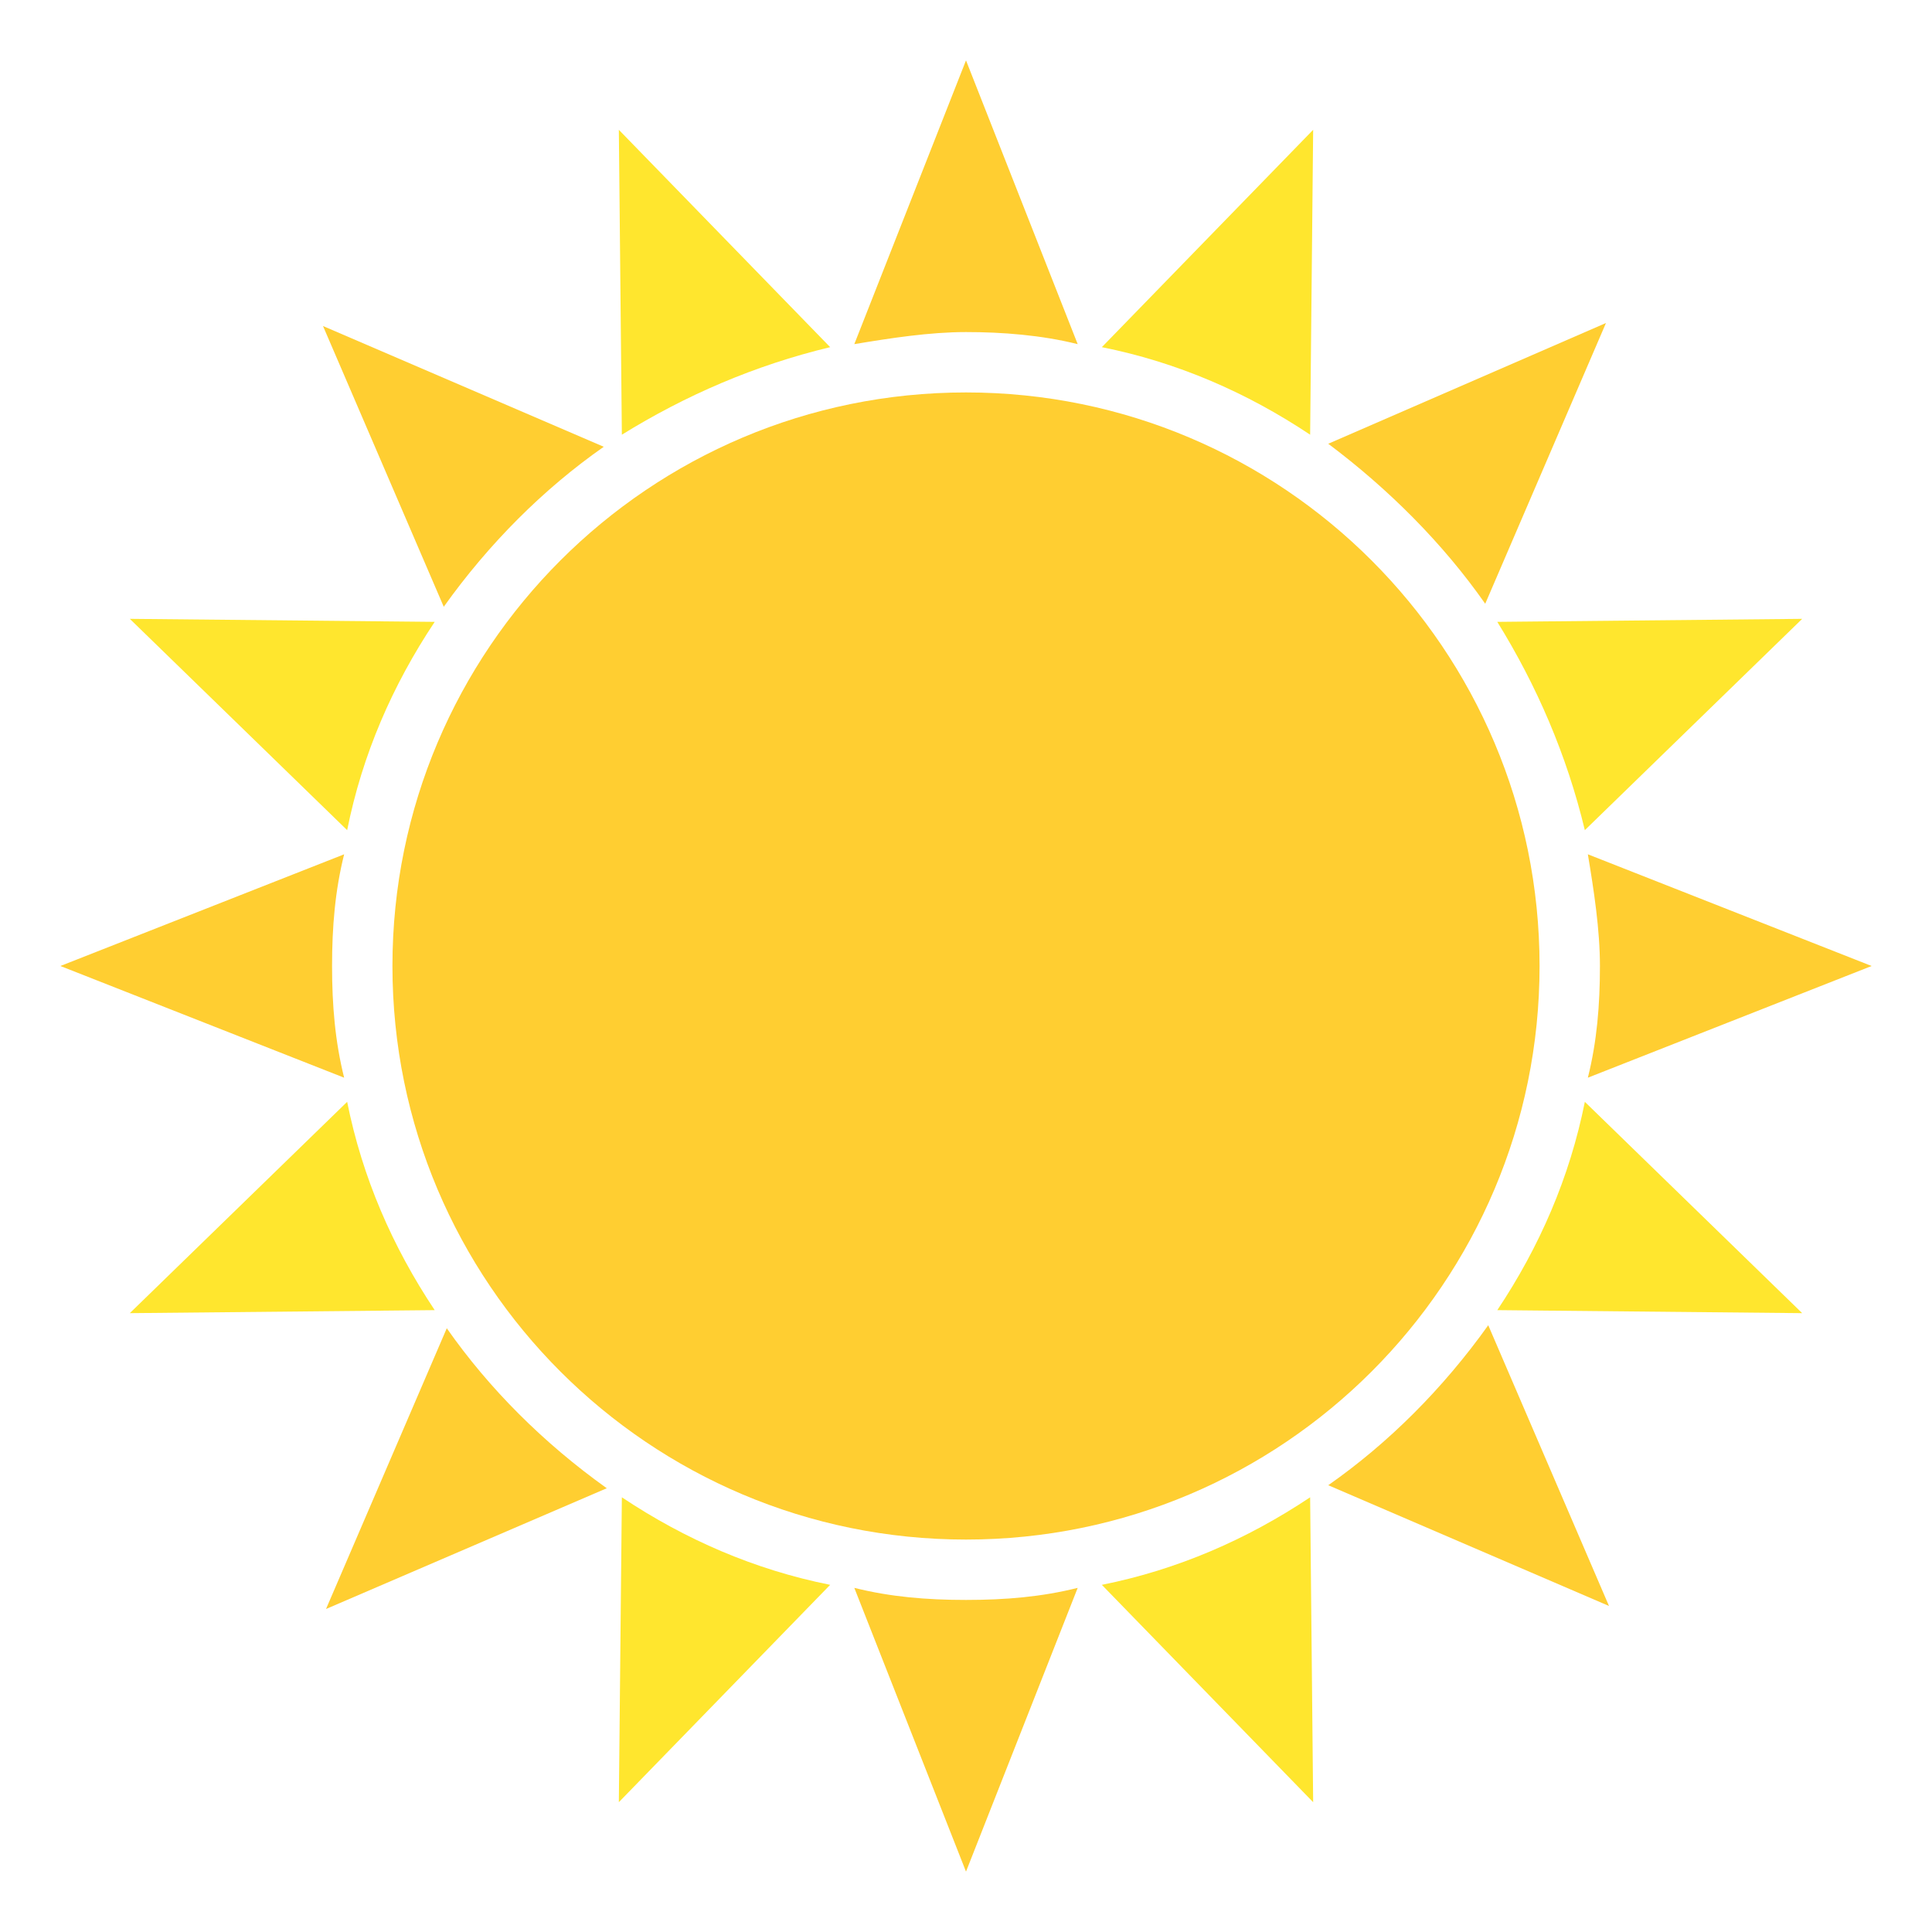
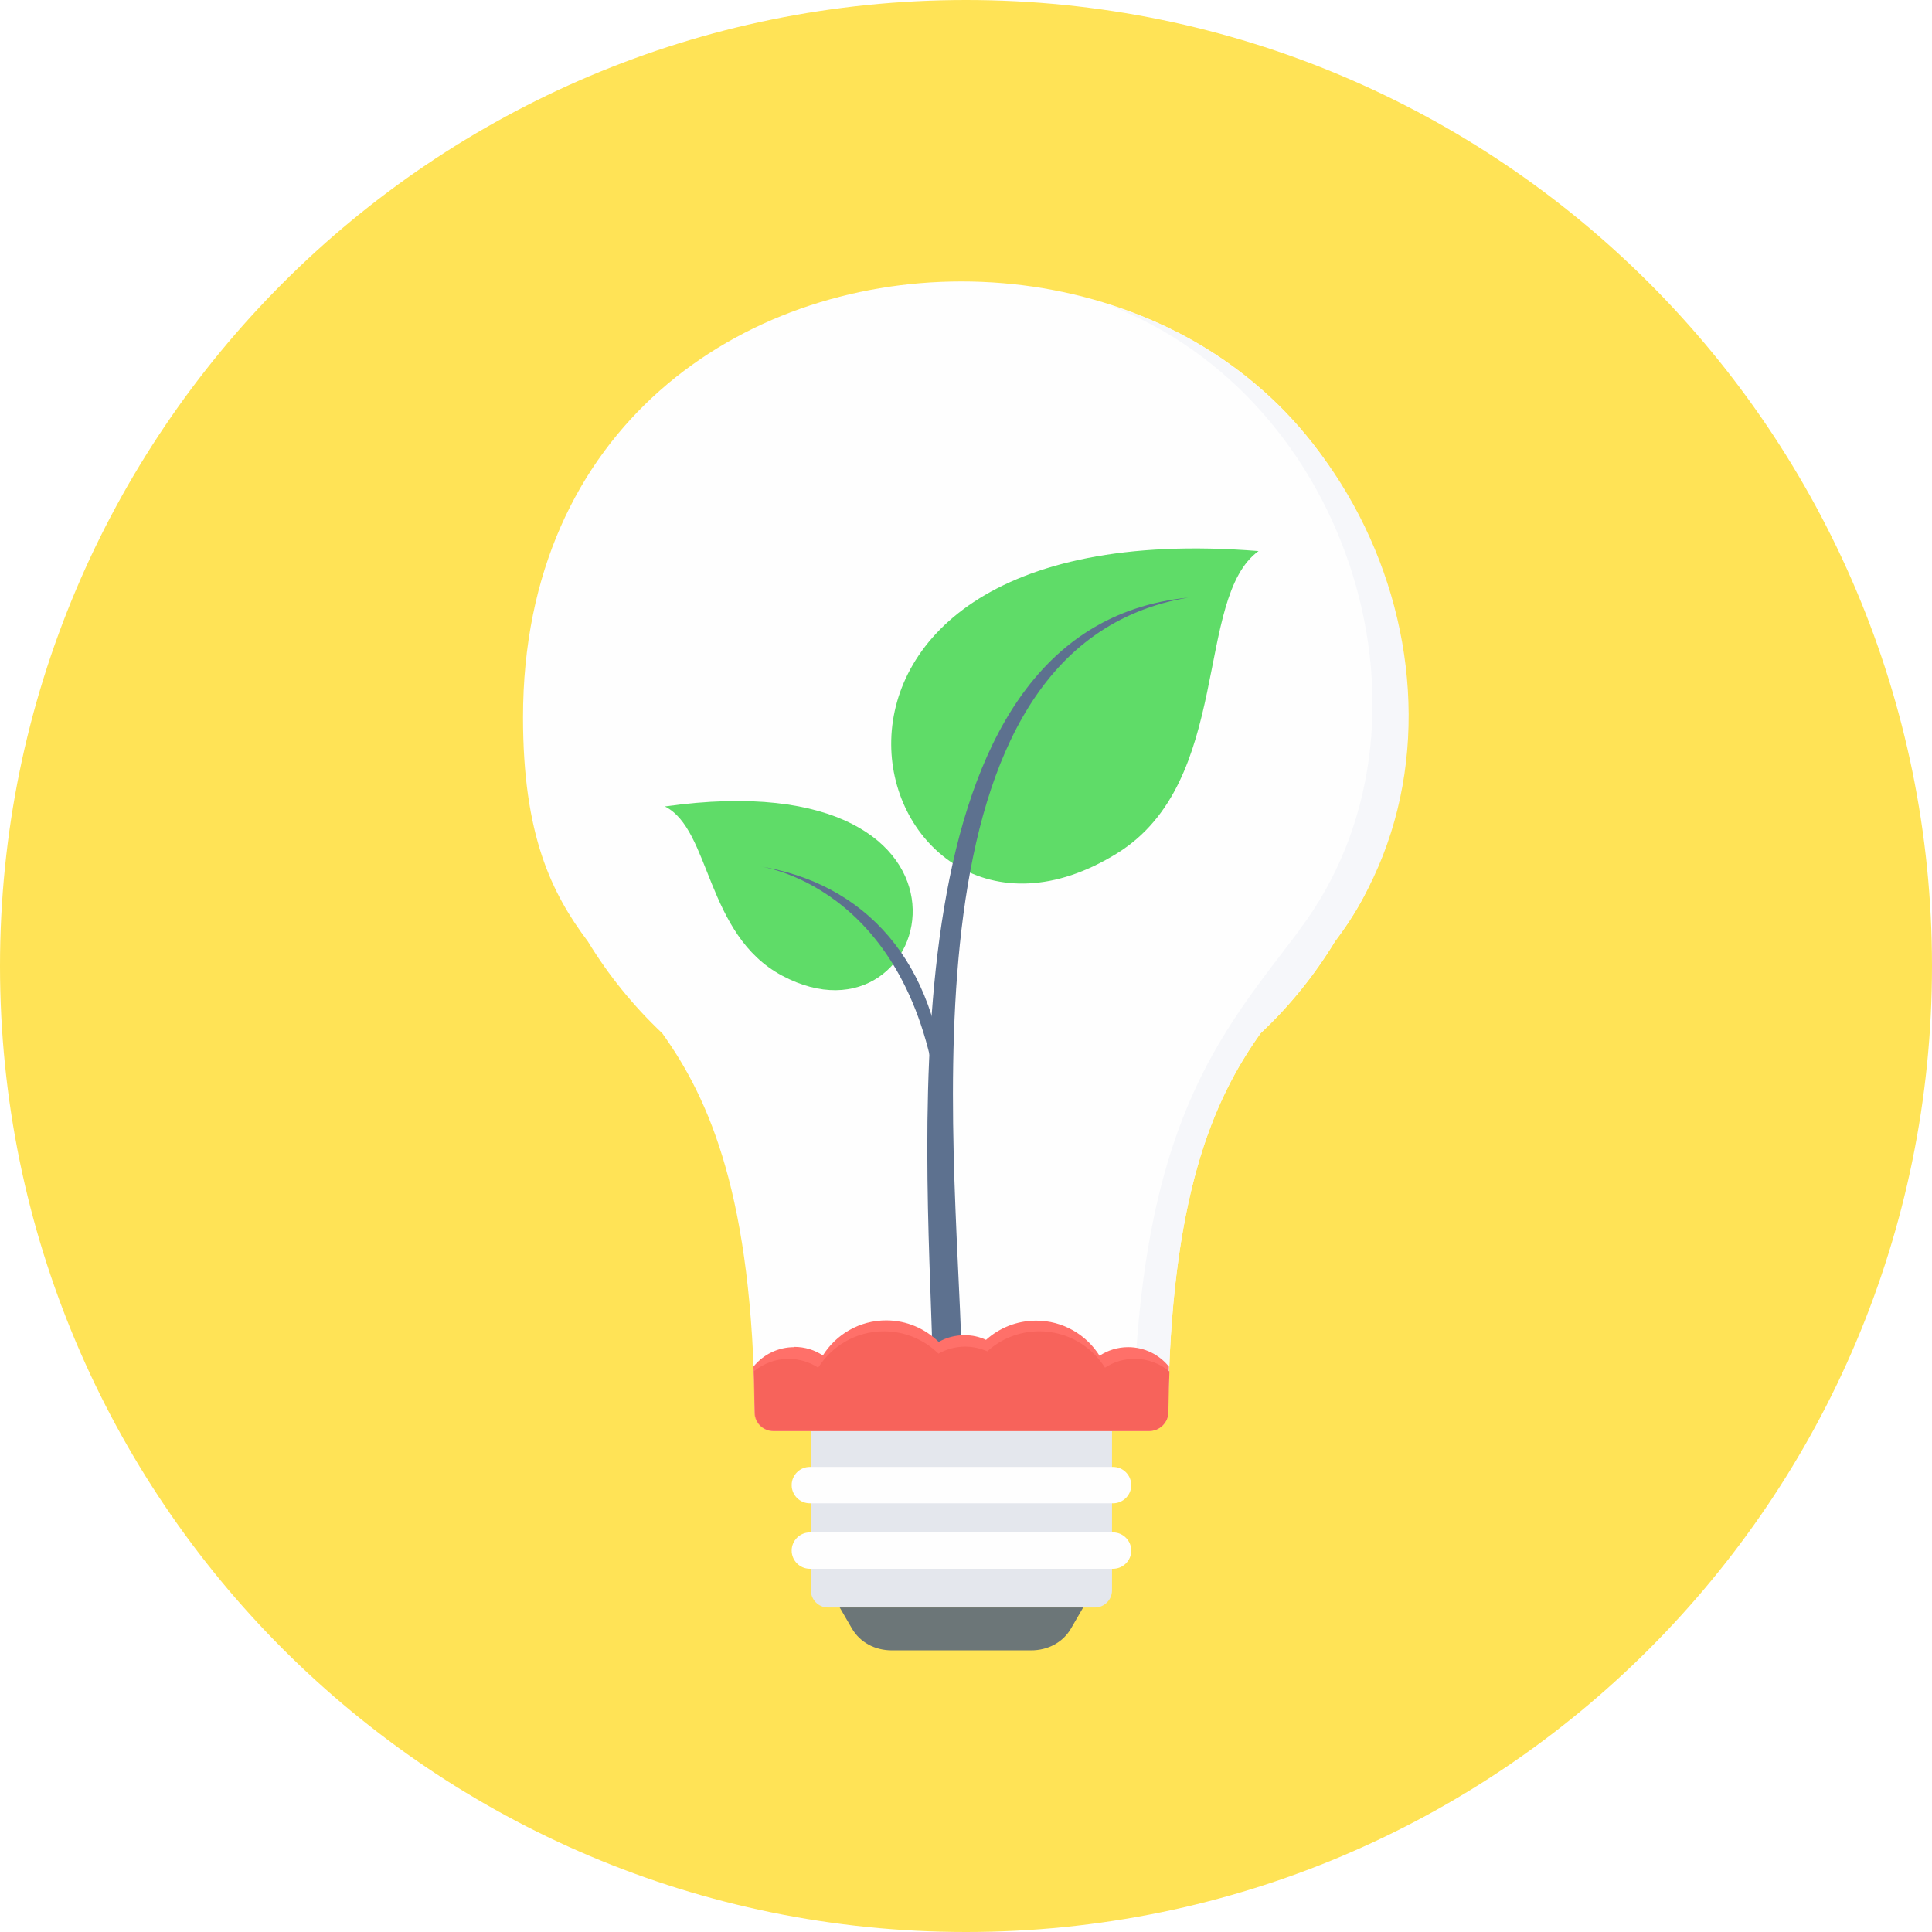
- <svg xmlns="http://www.w3.org/2000/svg" width="800px" height="800px" viewBox="0 0 64 64" aria-hidden="true" role="img" class="iconify iconify--emojione" preserveAspectRatio="xMidYMid meet">
-   <g fill="#ffe62e">
-     <path d="M20.5 59.7l7-7.2c-2.5-.5-4.8-1.5-6.9-2.9l-.1 10.1">
- 
- </path>
-     <path d="M43.5 4.3l-7 7.2c2.5.5 4.8 1.5 6.9 2.9l.1-10.1">
- 
- </path>
-     <path d="M4.3 43.5l10.1-.1C13 41.3 12 39 11.5 36.5l-7.2 7">
- 
- </path>
-     <path d="M59.7 20.5l-10.1.1c1.3 2.1 2.3 4.4 2.9 6.9l7.2-7">
- 
- </path>
-     <path d="M4.3 20.5l7.2 7c.5-2.5 1.5-4.8 2.9-6.9l-10.1-.1">
- 
- </path>
-     <path d="M59.7 43.5l-7.2-7c-.5 2.5-1.5 4.8-2.9 6.9l10.1.1">
- 
- </path>
-     <path d="M20.5 4.3l.1 10.1c2.1-1.3 4.4-2.3 6.9-2.9l-7-7.2">
- 
- </path>
-     <path d="M43.5 59.7l-.1-10.1C41.3 51 39 52 36.5 52.5l7 7.2">
- 
- </path>
-   </g>
-   <g fill="#ffce31">
-     <path d="M14.8 44l-4 9.3l9.3-4C18 47.8 16.2 46 14.8 44">
- 
- </path>
-     <path d="M49.2 20l4-9.3l-9.2 4c2 1.5 3.8 3.3 5.2 5.3">
- 
- </path>
-     <path d="M11.4 28.3L2 32l9.4 3.7c-.3-1.2-.4-2.4-.4-3.7s.1-2.5.4-3.7">
- 
- </path>
-     <path d="M52.6 35.7L62 32l-9.4-3.7c.2 1.2.4 2.5.4 3.7c0 1.3-.1 2.5-.4 3.7">
- 
- </path>
-     <path d="M20 14.8l-9.3-4l4 9.3c1.5-2.1 3.3-3.9 5.3-5.3">
- 
- </path>
-     <path d="M44 49.2l9.3 4l-4-9.3C47.8 46 46 47.8 44 49.2">
- 
- </path>
-     <path d="M35.7 11.4L32 2l-3.7 9.4c1.2-.2 2.5-.4 3.7-.4s2.5.1 3.7.4">
- 
- </path>
-     <path d="M28.3 52.6L32 62l3.7-9.4c-1.2.3-2.4.4-3.7.4s-2.5-.1-3.7-.4">
- 
- </path>
-     <circle cx="32" cy="32" r="19">
- 
- </circle>
-   </g>
+ <svg xmlns="http://www.w3.org/2000/svg" height="800px" width="800px" version="1.1" id="Layer_1" viewBox="0 0 512 512" xml:space="preserve">
+   <circle style="fill:#FFE356;" cx="256" cy="256" r="256" />
+   <path style="fill:#FEFEFE;" d="M370.987,190.107c0,31.053-7.436,46.545-17.214,59.421c-5.439,8.951-12.049,17.145-19.692,24.306  c-12.669,17.764-23.961,43.585-24.512,100.389c0,2.754-2.272,4.957-4.957,4.957h-99.632c-2.754,0-4.958-2.203-4.958-4.957  c-0.62-56.874-11.843-82.694-24.512-100.389c-7.574-7.161-14.253-15.354-19.692-24.306c-9.708-12.876-17.214-28.299-17.214-59.421  C138.604,36.08,370.987,36.08,370.987,190.107z" />
+   <path style="fill:#E4E7ED;" d="M214.894,379.18h79.802v42.277c0,2.548-2.066,4.544-4.544,4.544h-70.713  c-2.548,0-4.544-2.066-4.544-4.544V379.18z" />
+   <path style="fill:#FEFEFE;" d="M214.619,388.751h80.353c2.685,0,4.82,2.203,4.82,4.82l0,0c0,2.685-2.203,4.82-4.82,4.82h-80.353  c-2.685,0-4.82-2.203-4.82-4.82l0,0C209.799,390.885,212.002,388.751,214.619,388.751z" />
+   <path style="fill:#6C7678;" d="M222.537,426.001h64.516l-3.236,5.577c-2.134,3.649-6.059,5.784-10.604,5.784h-36.837  c-4.544,0-8.469-2.134-10.604-5.784L222.537,426.001z" />
+   <path style="fill:#FEFEFE;" d="M214.619,406.102h80.353c2.685,0,4.82,2.203,4.82,4.82l0,0c0,2.685-2.203,4.82-4.82,4.82h-80.353  c-2.685,0-4.82-2.203-4.82-4.82l0,0C209.799,408.237,212.002,406.102,214.619,406.102z" />
+   <path style="fill:#5FDC68;" d="M333.53,146.04c-142.873-11.43-104.245,121.528-37.457,80.077  C326.713,207.113,316.385,158.434,333.53,146.04z" />
+   <path style="fill:#5D718F;" d="M314.939,158.365c-77.392,13.013-61.556,143.905-60.11,200.297l-7.712,0.069  C245.672,302.752,234.173,166.352,314.939,158.365z" />
+   <path style="fill:#5FDC68;" d="M176.198,213.723c92.265-13.013,72.297,66.857,31.053,44.824  C186.939,247.669,188.385,219.783,176.198,213.723z" />
+   <path style="fill:#5D718F;" d="M250.629,290.152l-2.203,0.138c-8.194-56.323-47.441-60.729-47.578-60.798  C229.078,233.898,248.495,254.623,250.629,290.152z" />
+   <path style="fill:#F6F7FA;" d="M344.478,246.36c-20.725,27.473-42.965,50.883-44.204,132.751h4.338c2.754,0,4.957-2.203,4.957-4.957  c0.62-56.874,11.843-82.694,24.512-100.389c7.574-7.161,14.253-15.354,19.692-24.306c43.103-56.942,11.292-148.037-60.179-168.693  c64.792,24.581,91.507,111.682,50.814,165.594H344.478z" />
+   <path style="fill:#FF7069;" d="M210.487,356.94c2.823,0,5.439,0.826,7.574,2.272c3.512-5.577,9.708-9.295,16.8-9.295  c5.439,0,10.328,2.203,13.909,5.715c1.997-1.171,4.338-1.79,6.885-1.79c1.997,0,3.925,0.413,5.646,1.239  c3.512-3.167,8.194-5.095,13.289-5.095c7.092,0,13.289,3.718,16.8,9.295c2.203-1.446,4.82-2.272,7.574-2.272  c4.338,0,8.263,1.997,10.81,5.164c-0.138,3.856-0.275,7.918-0.275,12.118c0,2.754-2.272,4.958-4.958,4.958H204.91  c-2.754,0-4.958-2.203-4.958-4.958c-0.069-4.2-0.138-8.263-0.275-12.118c2.548-3.167,6.472-5.164,10.81-5.164V356.94z" />
+   <path style="fill:#F7635B;" d="M309.913,363.413c-0.138,3.443-0.207,7.092-0.275,10.81c0,2.754-2.272,4.957-4.957,4.957h-99.632  c-2.754,0-4.958-2.203-4.958-4.957c-0.069-3.718-0.138-7.299-0.275-10.81c2.479-2.066,5.715-3.305,9.158-3.305  c2.892,0,5.646,0.895,7.849,2.341c3.649-5.784,10.053-9.64,17.42-9.64c5.646,0,10.741,2.272,14.459,5.921  c2.066-1.171,4.544-1.859,7.092-1.859c2.066,0,4.062,0.482,5.853,1.239c3.649-3.305,8.469-5.302,13.771-5.302  c7.367,0,13.771,3.856,17.42,9.64c2.272-1.515,4.957-2.341,7.849-2.341c3.512,0,6.679,1.239,9.158,3.305H309.913z" />
</svg>
